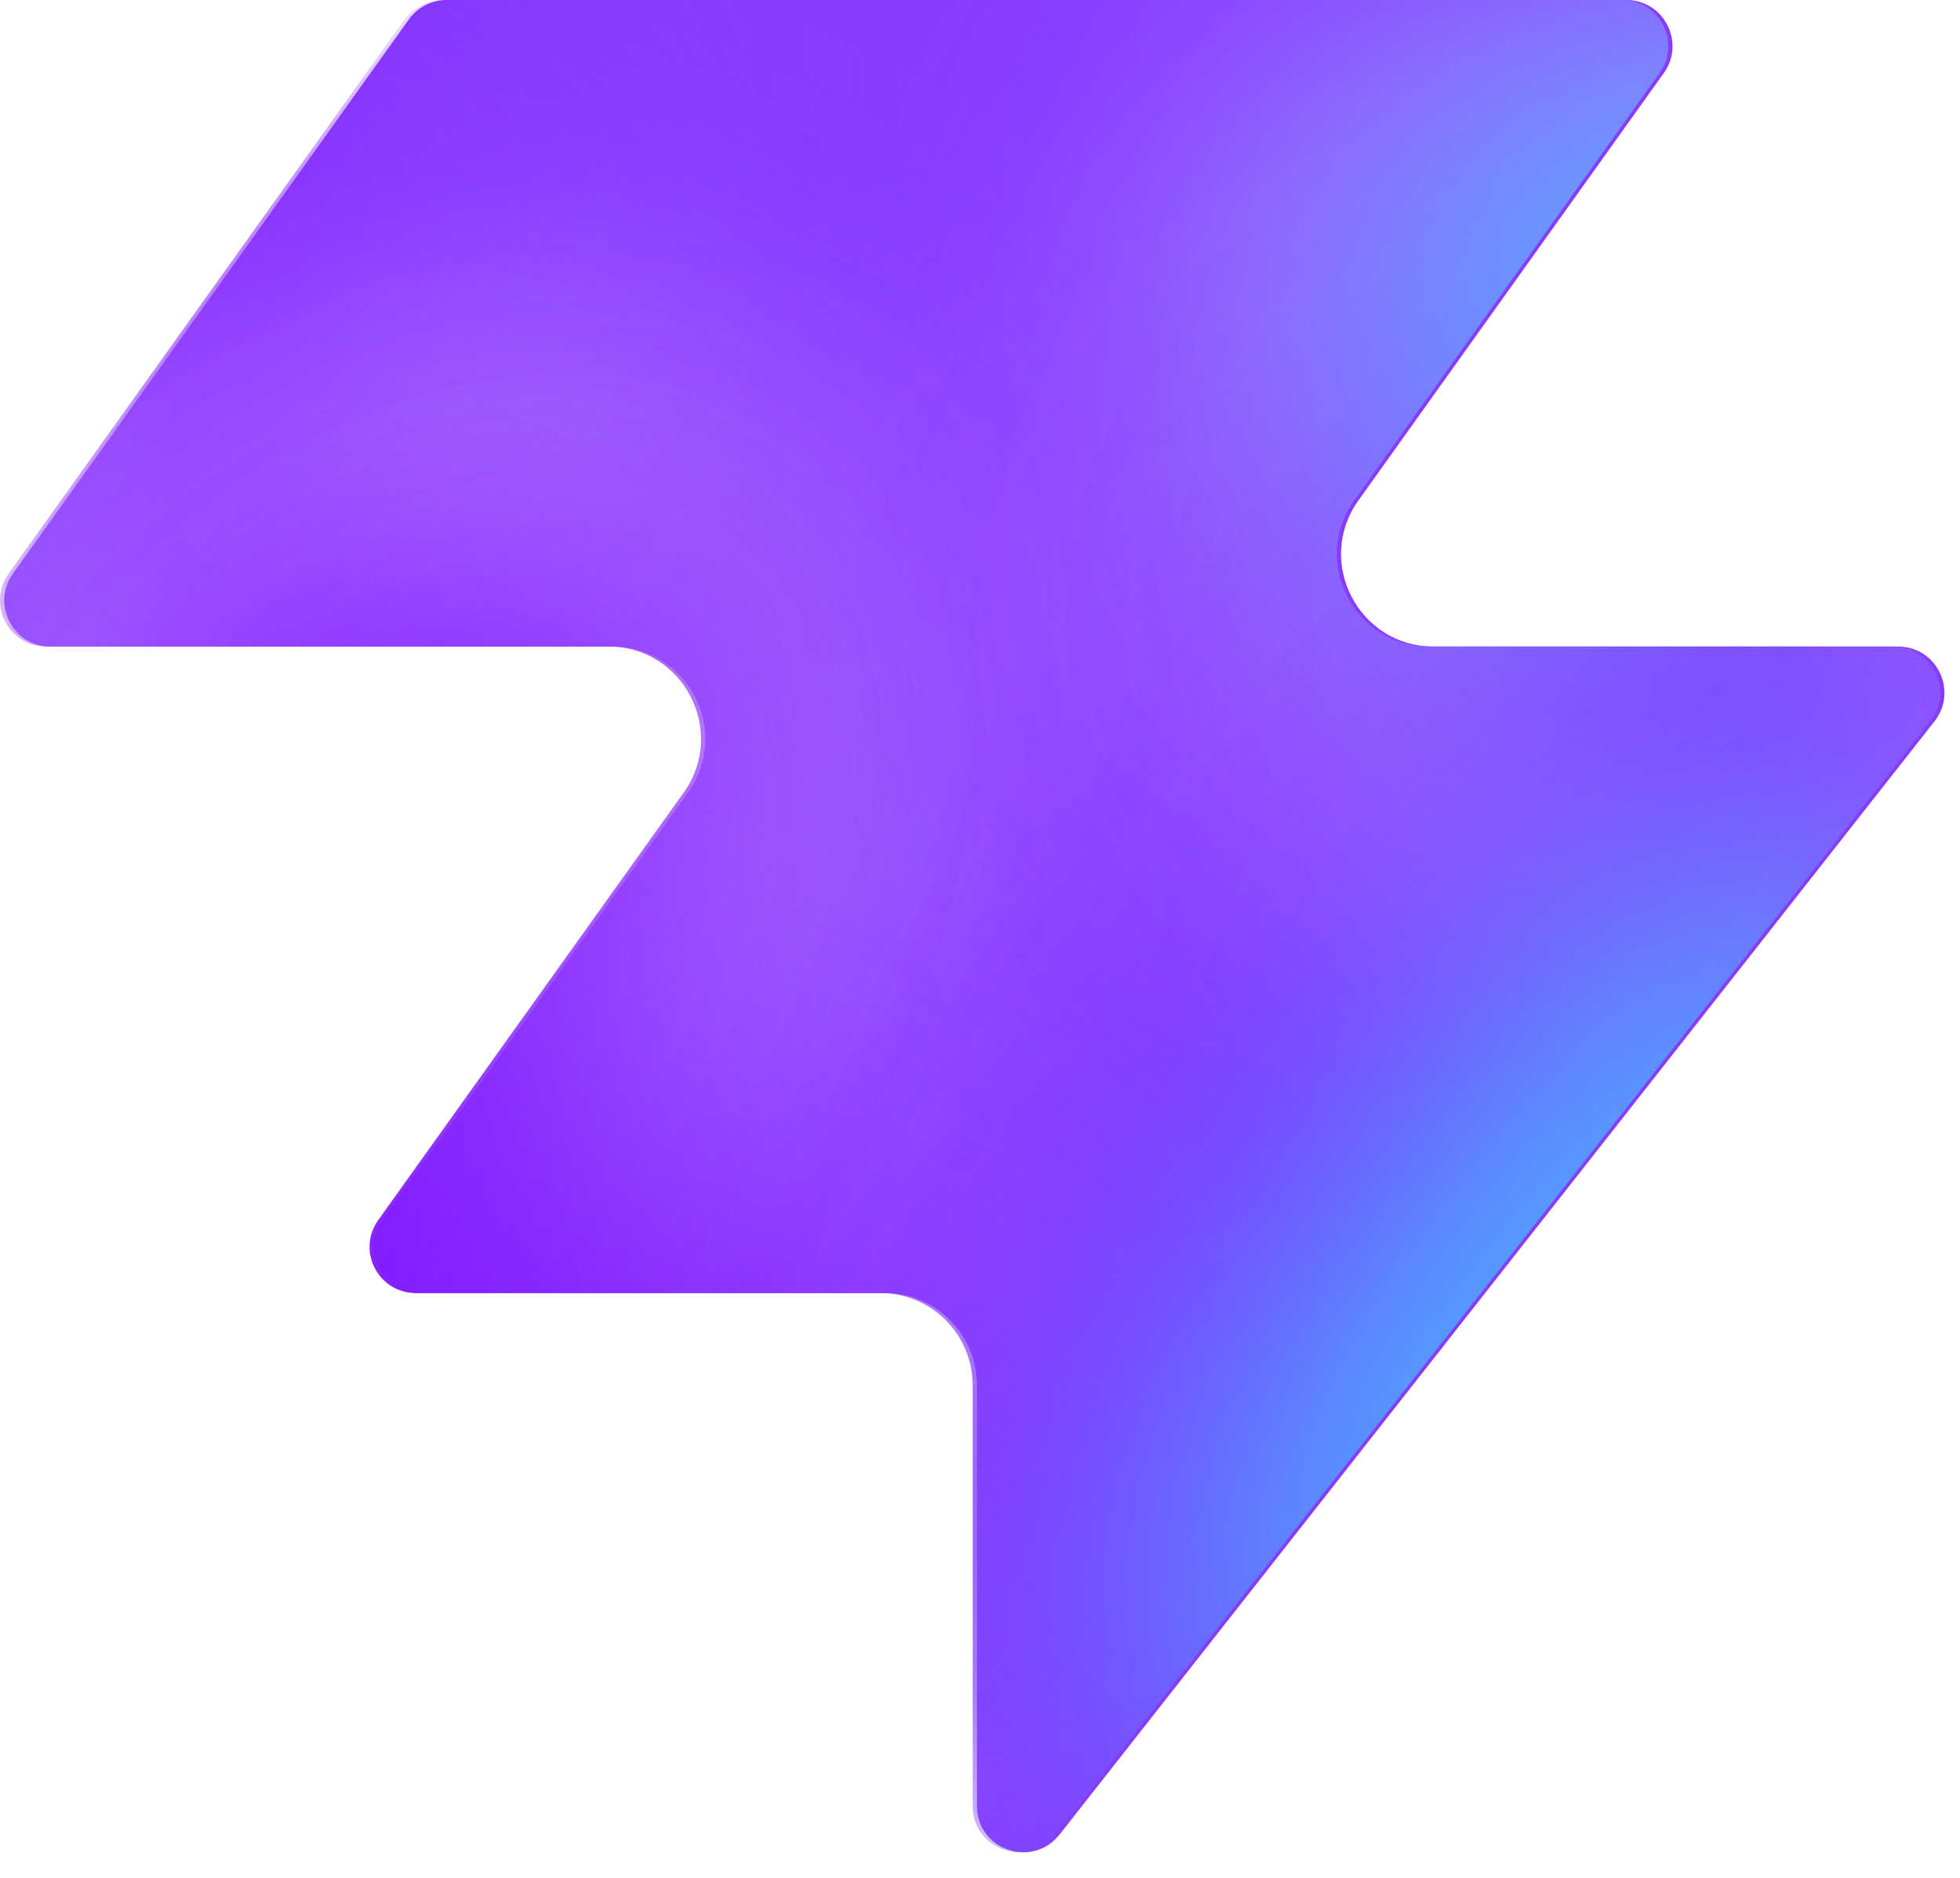
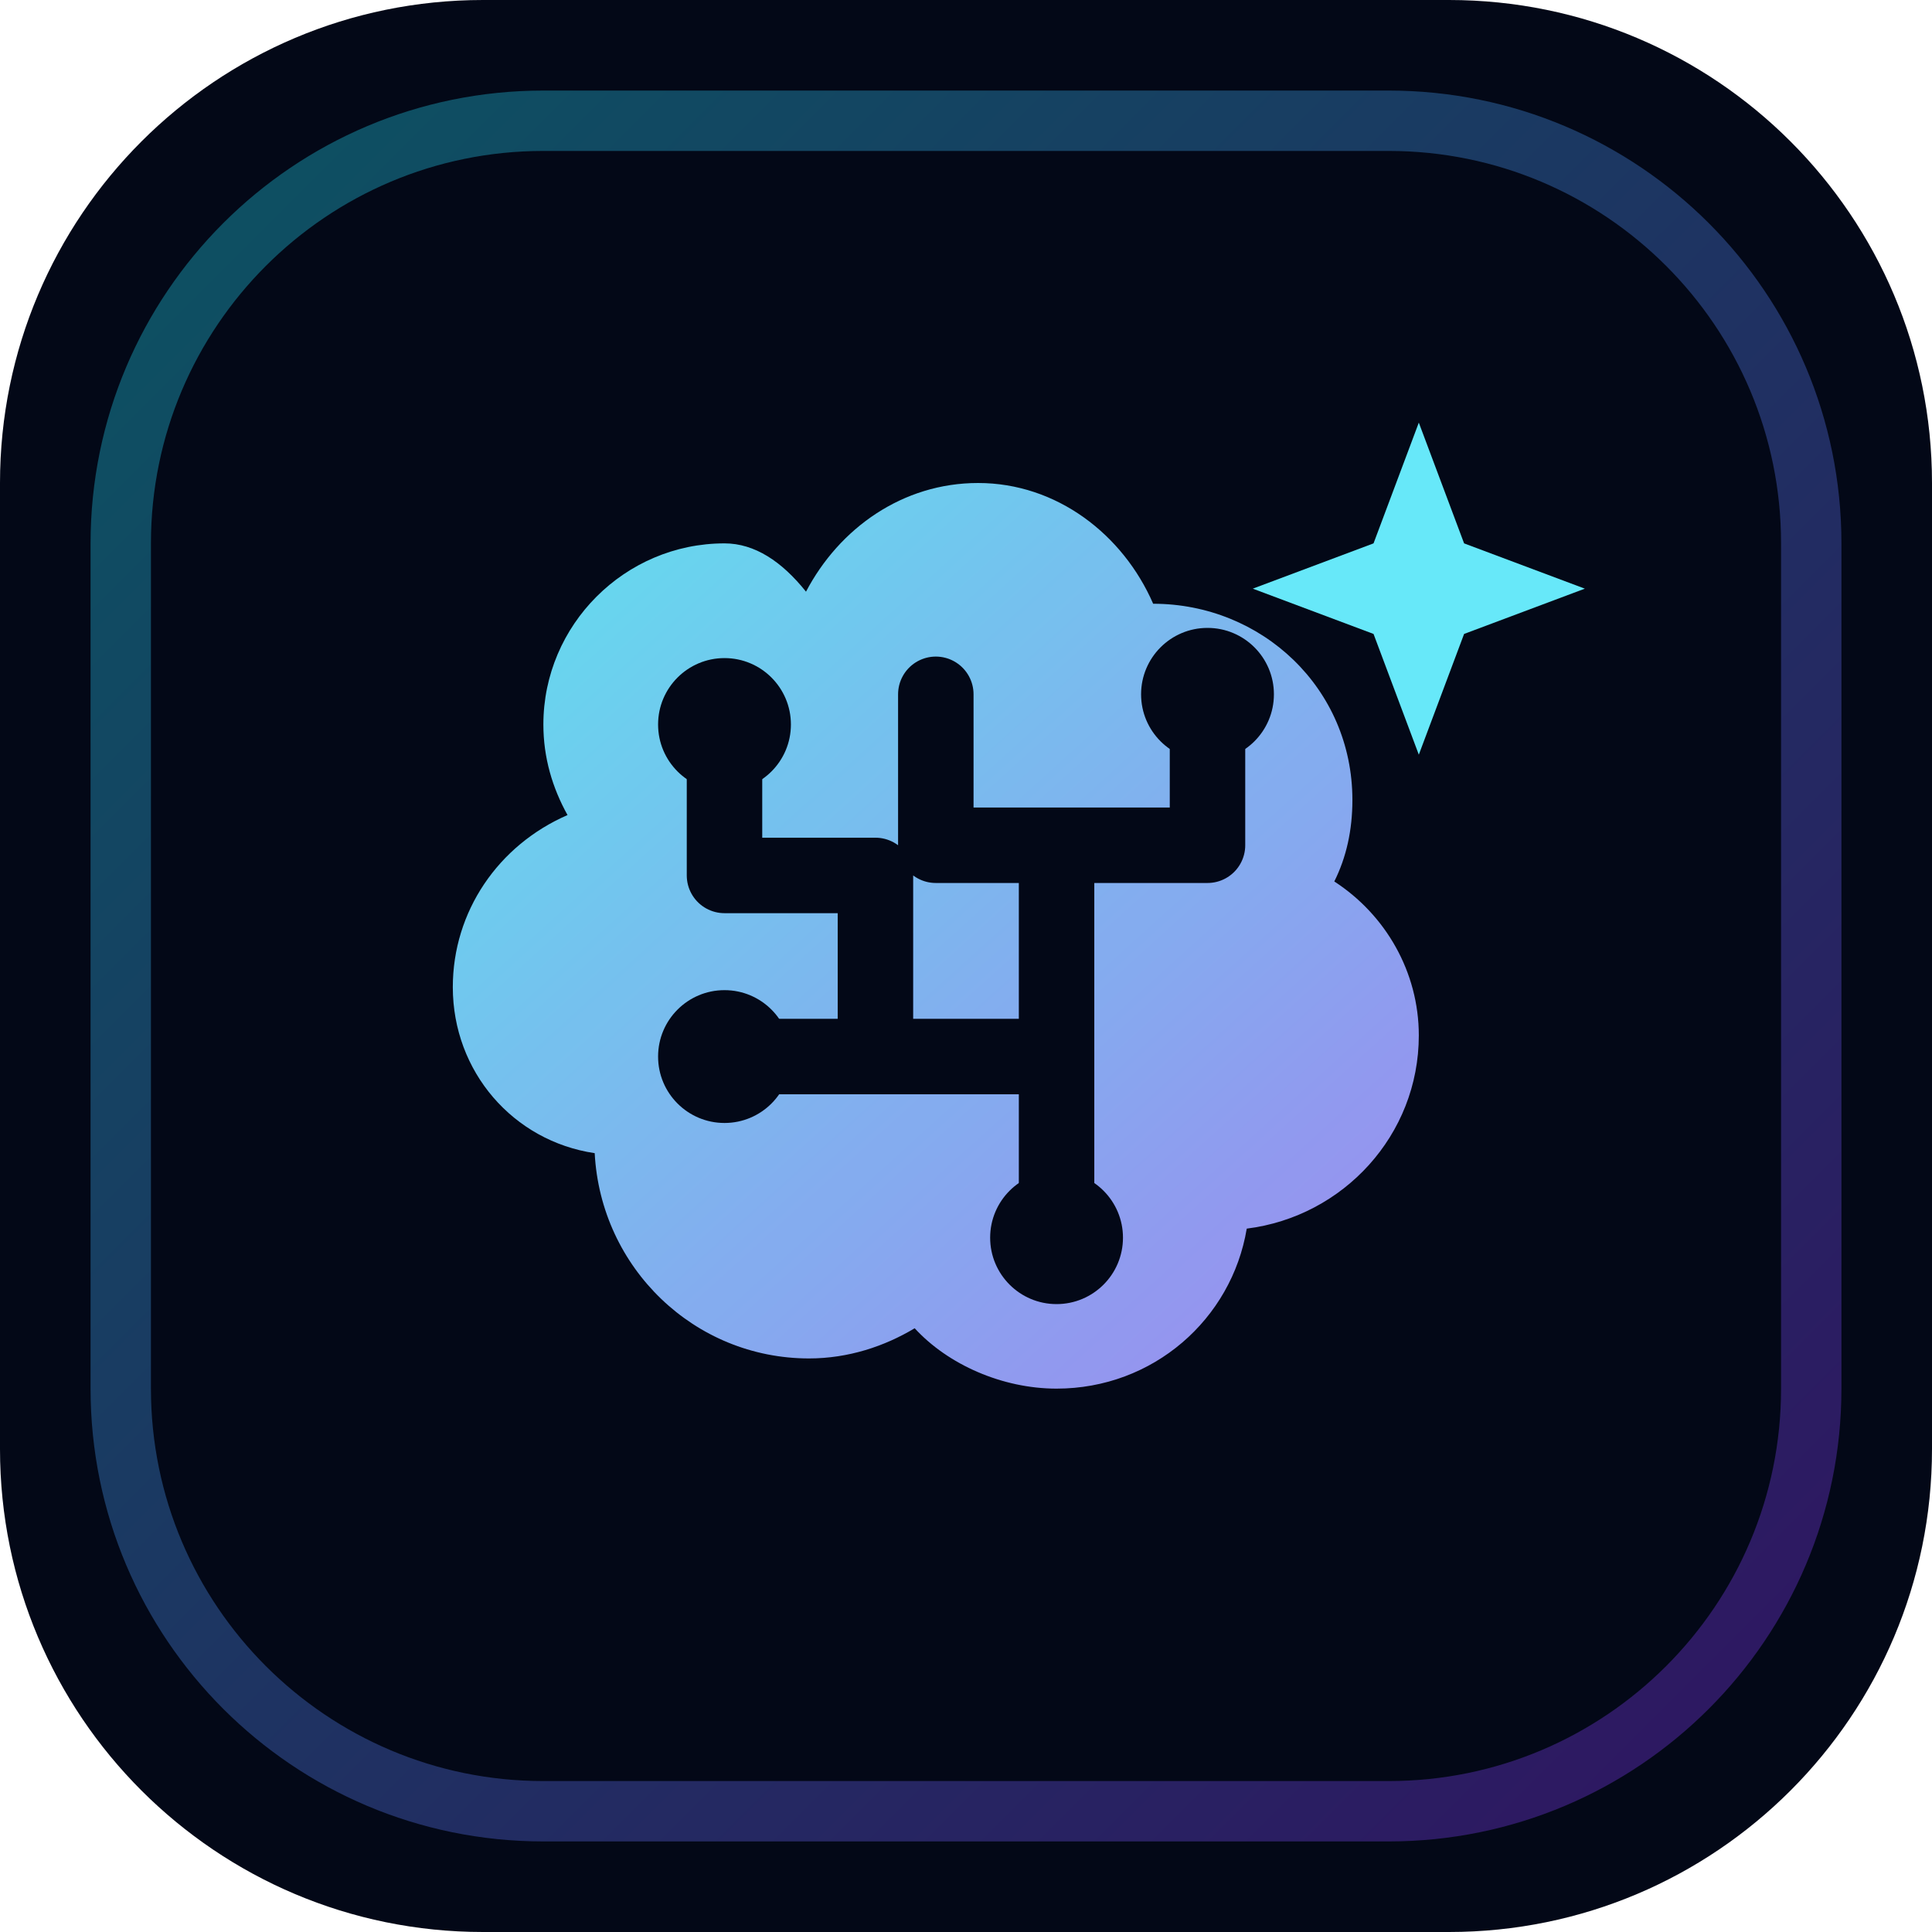
- <svg xmlns="http://www.w3.org/2000/svg" width="48" height="46" fill="none" viewBox="0 0 48 46">
-   <path fill="#863bff" d="M25.946 44.938c-.664.845-2.021.375-2.021-.698V33.937a2.26 2.26 0 0 0-2.262-2.262H10.287c-.92 0-1.456-1.04-.92-1.788l7.48-10.471c1.07-1.497 0-3.578-1.842-3.578H1.237c-.92 0-1.456-1.04-.92-1.788L10.013.474c.214-.297.556-.474.92-.474h28.894c.92 0 1.456 1.04.92 1.788l-7.48 10.471c-1.07 1.498 0 3.579 1.842 3.579h11.377c.943 0 1.473 1.088.89 1.83L25.947 44.94z" style="fill:#863bff;fill:color(display-p3 .525 .23 1);fill-opacity:1" />
-   <mask id="a" width="48" height="46" x="0" y="0" maskUnits="userSpaceOnUse" style="mask-type:alpha">
-     <path fill="#000" d="M25.842 44.938c-.664.844-2.021.375-2.021-.698V33.937a2.26 2.26 0 0 0-2.262-2.262H10.183c-.92 0-1.456-1.04-.92-1.788l7.48-10.471c1.07-1.498 0-3.579-1.842-3.579H1.133c-.92 0-1.456-1.04-.92-1.787L9.91.473c.214-.297.556-.474.92-.474h28.894c.92 0 1.456 1.04.92 1.788l-7.48 10.471c-1.07 1.498 0 3.578 1.842 3.578h11.377c.943 0 1.473 1.088.89 1.832L25.843 44.94z" style="fill:#000;fill-opacity:1" />
-   </mask>
-   <g mask="url(#a)">
-     <g filter="url(#b)">
-       <ellipse cx="5.508" cy="14.704" fill="#ede6ff" rx="5.508" ry="14.704" style="fill:#ede6ff;fill:color(display-p3 .927 .903 1);fill-opacity:1" transform="matrix(.00324 1 1 -.00324 -4.47 31.516)" />
-     </g>
-     <g filter="url(#c)">
-       <ellipse cx="10.399" cy="29.851" fill="#ede6ff" rx="10.399" ry="29.851" style="fill:#ede6ff;fill:color(display-p3 .927 .903 1);fill-opacity:1" transform="matrix(.00324 1 1 -.00324 -39.328 7.883)" />
-     </g>
-     <g filter="url(#d)">
-       <ellipse cx="5.508" cy="30.487" fill="#7e14ff" rx="5.508" ry="30.487" style="fill:#7e14ff;fill:color(display-p3 .492 .077 1);fill-opacity:1" transform="rotate(89.814 -25.913 -14.639)scale(1 -1)" />
-     </g>
-     <g filter="url(#e)">
-       <ellipse cx="5.508" cy="30.599" fill="#7e14ff" rx="5.508" ry="30.599" style="fill:#7e14ff;fill:color(display-p3 .492 .077 1);fill-opacity:1" transform="rotate(89.814 -32.644 -3.334)scale(1 -1)" />
-     </g>
-     <g filter="url(#f)">
-       <ellipse cx="5.508" cy="30.599" fill="#7e14ff" rx="5.508" ry="30.599" style="fill:#7e14ff;fill:color(display-p3 .492 .077 1);fill-opacity:1" transform="matrix(.00324 1 1 -.00324 -34.34 30.47)" />
-     </g>
-     <g filter="url(#g)">
-       <ellipse cx="14.072" cy="22.078" fill="#ede6ff" rx="14.072" ry="22.078" style="fill:#ede6ff;fill:color(display-p3 .927 .903 1);fill-opacity:1" transform="rotate(93.35 24.506 48.493)scale(-1 1)" />
-     </g>
-     <g filter="url(#h)">
-       <ellipse cx="3.47" cy="21.501" fill="#7e14ff" rx="3.47" ry="21.501" style="fill:#7e14ff;fill:color(display-p3 .492 .077 1);fill-opacity:1" transform="rotate(89.009 28.708 47.59)scale(-1 1)" />
-     </g>
-     <g filter="url(#i)">
-       <ellipse cx="3.47" cy="21.501" fill="#7e14ff" rx="3.47" ry="21.501" style="fill:#7e14ff;fill:color(display-p3 .492 .077 1);fill-opacity:1" transform="rotate(89.009 28.708 47.59)scale(-1 1)" />
-     </g>
-     <g filter="url(#j)">
-       <ellipse cx=".387" cy="8.972" fill="#7e14ff" rx="4.407" ry="29.108" style="fill:#7e14ff;fill:color(display-p3 .492 .077 1);fill-opacity:1" transform="rotate(39.51 .387 8.972)" />
-     </g>
-     <g filter="url(#k)">
-       <ellipse cx="47.523" cy="-6.092" fill="#7e14ff" rx="4.407" ry="29.108" style="fill:#7e14ff;fill:color(display-p3 .492 .077 1);fill-opacity:1" transform="rotate(37.892 47.523 -6.092)" />
-     </g>
-     <g filter="url(#l)">
-       <ellipse cx="41.412" cy="6.333" fill="#47bfff" rx="5.971" ry="9.665" style="fill:#47bfff;fill:color(display-p3 .28 .748 1);fill-opacity:1" transform="rotate(37.892 41.412 6.333)" />
-     </g>
-     <g filter="url(#m)">
-       <ellipse cx="-1.879" cy="38.332" fill="#7e14ff" rx="4.407" ry="29.108" style="fill:#7e14ff;fill:color(display-p3 .492 .077 1);fill-opacity:1" transform="rotate(37.892 -1.88 38.332)" />
-     </g>
-     <g filter="url(#n)">
-       <ellipse cx="-1.879" cy="38.332" fill="#7e14ff" rx="4.407" ry="29.108" style="fill:#7e14ff;fill:color(display-p3 .492 .077 1);fill-opacity:1" transform="rotate(37.892 -1.88 38.332)" />
-     </g>
-     <g filter="url(#o)">
-       <ellipse cx="35.651" cy="29.907" fill="#7e14ff" rx="4.407" ry="29.108" style="fill:#7e14ff;fill:color(display-p3 .492 .077 1);fill-opacity:1" transform="rotate(37.892 35.651 29.907)" />
-     </g>
-     <g filter="url(#p)">
-       <ellipse cx="38.418" cy="32.4" fill="#47bfff" rx="5.971" ry="15.297" style="fill:#47bfff;fill:color(display-p3 .28 .748 1);fill-opacity:1" transform="rotate(37.892 38.418 32.4)" />
-     </g>
-   </g>
+ <svg xmlns="http://www.w3.org/2000/svg" width="64" height="64" viewBox="0 0 64 64" fill="none">
  <defs>
-     <filter id="b" width="60.045" height="41.654" x="-19.77" y="16.149" color-interpolation-filters="sRGB" filterUnits="userSpaceOnUse">
-       <feFlood flood-opacity="0" result="BackgroundImageFix" />
-       <feBlend in="SourceGraphic" in2="BackgroundImageFix" result="shape" />
-       <feGaussianBlur result="effect1_foregroundBlur_2002_17158" stdDeviation="7.659" />
-     </filter>
-     <filter id="c" width="90.34" height="51.437" x="-54.613" y="-7.533" color-interpolation-filters="sRGB" filterUnits="userSpaceOnUse">
-       <feFlood flood-opacity="0" result="BackgroundImageFix" />
-       <feBlend in="SourceGraphic" in2="BackgroundImageFix" result="shape" />
-       <feGaussianBlur result="effect1_foregroundBlur_2002_17158" stdDeviation="7.659" />
-     </filter>
-     <filter id="d" width="79.355" height="29.4" x="-49.64" y="2.03" color-interpolation-filters="sRGB" filterUnits="userSpaceOnUse">
-       <feFlood flood-opacity="0" result="BackgroundImageFix" />
-       <feBlend in="SourceGraphic" in2="BackgroundImageFix" result="shape" />
-       <feGaussianBlur result="effect1_foregroundBlur_2002_17158" stdDeviation="4.596" />
-     </filter>
-     <filter id="e" width="79.579" height="29.4" x="-45.045" y="20.029" color-interpolation-filters="sRGB" filterUnits="userSpaceOnUse">
-       <feFlood flood-opacity="0" result="BackgroundImageFix" />
-       <feBlend in="SourceGraphic" in2="BackgroundImageFix" result="shape" />
-       <feGaussianBlur result="effect1_foregroundBlur_2002_17158" stdDeviation="4.596" />
-     </filter>
-     <filter id="f" width="79.579" height="29.4" x="-43.513" y="21.178" color-interpolation-filters="sRGB" filterUnits="userSpaceOnUse">
-       <feFlood flood-opacity="0" result="BackgroundImageFix" />
-       <feBlend in="SourceGraphic" in2="BackgroundImageFix" result="shape" />
-       <feGaussianBlur result="effect1_foregroundBlur_2002_17158" stdDeviation="4.596" />
-     </filter>
-     <filter id="g" width="74.749" height="58.852" x="15.756" y="-17.901" color-interpolation-filters="sRGB" filterUnits="userSpaceOnUse">
-       <feFlood flood-opacity="0" result="BackgroundImageFix" />
-       <feBlend in="SourceGraphic" in2="BackgroundImageFix" result="shape" />
-       <feGaussianBlur result="effect1_foregroundBlur_2002_17158" stdDeviation="7.659" />
-     </filter>
-     <filter id="h" width="61.377" height="25.362" x="23.548" y="2.284" color-interpolation-filters="sRGB" filterUnits="userSpaceOnUse">
-       <feFlood flood-opacity="0" result="BackgroundImageFix" />
-       <feBlend in="SourceGraphic" in2="BackgroundImageFix" result="shape" />
-       <feGaussianBlur result="effect1_foregroundBlur_2002_17158" stdDeviation="4.596" />
-     </filter>
-     <filter id="i" width="61.377" height="25.362" x="23.548" y="2.284" color-interpolation-filters="sRGB" filterUnits="userSpaceOnUse">
-       <feFlood flood-opacity="0" result="BackgroundImageFix" />
-       <feBlend in="SourceGraphic" in2="BackgroundImageFix" result="shape" />
-       <feGaussianBlur result="effect1_foregroundBlur_2002_17158" stdDeviation="4.596" />
-     </filter>
-     <filter id="j" width="56.045" height="63.649" x="-27.636" y="-22.853" color-interpolation-filters="sRGB" filterUnits="userSpaceOnUse">
-       <feFlood flood-opacity="0" result="BackgroundImageFix" />
-       <feBlend in="SourceGraphic" in2="BackgroundImageFix" result="shape" />
-       <feGaussianBlur result="effect1_foregroundBlur_2002_17158" stdDeviation="4.596" />
-     </filter>
-     <filter id="k" width="54.814" height="64.646" x="20.116" y="-38.415" color-interpolation-filters="sRGB" filterUnits="userSpaceOnUse">
-       <feFlood flood-opacity="0" result="BackgroundImageFix" />
-       <feBlend in="SourceGraphic" in2="BackgroundImageFix" result="shape" />
-       <feGaussianBlur result="effect1_foregroundBlur_2002_17158" stdDeviation="4.596" />
-     </filter>
-     <filter id="l" width="33.541" height="35.313" x="24.641" y="-11.323" color-interpolation-filters="sRGB" filterUnits="userSpaceOnUse">
-       <feFlood flood-opacity="0" result="BackgroundImageFix" />
-       <feBlend in="SourceGraphic" in2="BackgroundImageFix" result="shape" />
-       <feGaussianBlur result="effect1_foregroundBlur_2002_17158" stdDeviation="4.596" />
-     </filter>
-     <filter id="m" width="54.814" height="64.646" x="-29.286" y="6.009" color-interpolation-filters="sRGB" filterUnits="userSpaceOnUse">
-       <feFlood flood-opacity="0" result="BackgroundImageFix" />
-       <feBlend in="SourceGraphic" in2="BackgroundImageFix" result="shape" />
-       <feGaussianBlur result="effect1_foregroundBlur_2002_17158" stdDeviation="4.596" />
-     </filter>
-     <filter id="n" width="54.814" height="64.646" x="-29.286" y="6.009" color-interpolation-filters="sRGB" filterUnits="userSpaceOnUse">
-       <feFlood flood-opacity="0" result="BackgroundImageFix" />
-       <feBlend in="SourceGraphic" in2="BackgroundImageFix" result="shape" />
-       <feGaussianBlur result="effect1_foregroundBlur_2002_17158" stdDeviation="4.596" />
-     </filter>
-     <filter id="o" width="54.814" height="64.646" x="8.244" y="-2.416" color-interpolation-filters="sRGB" filterUnits="userSpaceOnUse">
-       <feFlood flood-opacity="0" result="BackgroundImageFix" />
-       <feBlend in="SourceGraphic" in2="BackgroundImageFix" result="shape" />
-       <feGaussianBlur result="effect1_foregroundBlur_2002_17158" stdDeviation="4.596" />
-     </filter>
-     <filter id="p" width="39.409" height="43.623" x="18.713" y="10.588" color-interpolation-filters="sRGB" filterUnits="userSpaceOnUse">
-       <feFlood flood-opacity="0" result="BackgroundImageFix" />
-       <feBlend in="SourceGraphic" in2="BackgroundImageFix" result="shape" />
-       <feGaussianBlur result="effect1_foregroundBlur_2002_17158" stdDeviation="4.596" />
-     </filter>
+     <linearGradient id="bg" x1="8" y1="8" x2="56" y2="56" gradientUnits="userSpaceOnUse">
+       <stop stop-color="#22D3EE" />
+       <stop offset="1" stop-color="#7C3AED" />
+     </linearGradient>
+     <linearGradient id="brain" x1="18" y1="16" x2="47" y2="48" gradientUnits="userSpaceOnUse">
+       <stop stop-color="#67E8F9" />
+       <stop offset="1" stop-color="#A78BFA" />
+     </linearGradient>
  </defs>
+   <rect width="64" height="64" rx="16" fill="#030817" />
+   <rect x="4" y="4" width="56" height="56" rx="14" stroke="url(#bg)" stroke-width="2" opacity="0.35" />
+   <path d="M24 18C20.7 18 18 20.7 18 24C18 25.1 18.3 26.1 18.8 27        C16.5 28 15 30.2 15 32.7C15 35.5 17 37.8 19.7 38.2        C19.9 42 23 45 26.8 45C28.1 45 29.3 44.6 30.3 44        C31.4 45.2 33.2 46 35 46C38.2 46 40.8 43.7 41.3 40.7        C44.5 40.3 47 37.6 47 34.3C47 32.2 45.9 30.3 44.2 29.2        C44.6 28.4 44.8 27.5 44.8 26.5C44.8 22.8 41.8 20 38.2 20        C37.2 17.7 35 16 32.4 16C29.9 16 27.8 17.5 26.7 19.6        C25.9 18.6 25 18 24 18Z" fill="url(#brain)" opacity="0.95" />
+   <path d="M24 24V29M24 29H29M29 29V35M29 35H24M29 35H35M35 35V41        M35 28V35M35 28H40M40 28V23        M35 28H31V23" stroke="#030817" stroke-width="2.5" stroke-linecap="round" stroke-linejoin="round" />
+   <circle cx="24" cy="24" r="2.2" fill="#030817" />
+   <circle cx="24" cy="35" r="2.2" fill="#030817" />
+   <circle cx="40" cy="23" r="2.2" fill="#030817" />
+   <circle cx="35" cy="41" r="2.2" fill="#030817" />
+   <path d="M47 14L48.5 18L52.5 19.5L48.5 21L47 25L45.5 21L41.5 19.5L45.5 18L47 14Z" fill="#67E8F9" />
</svg>
